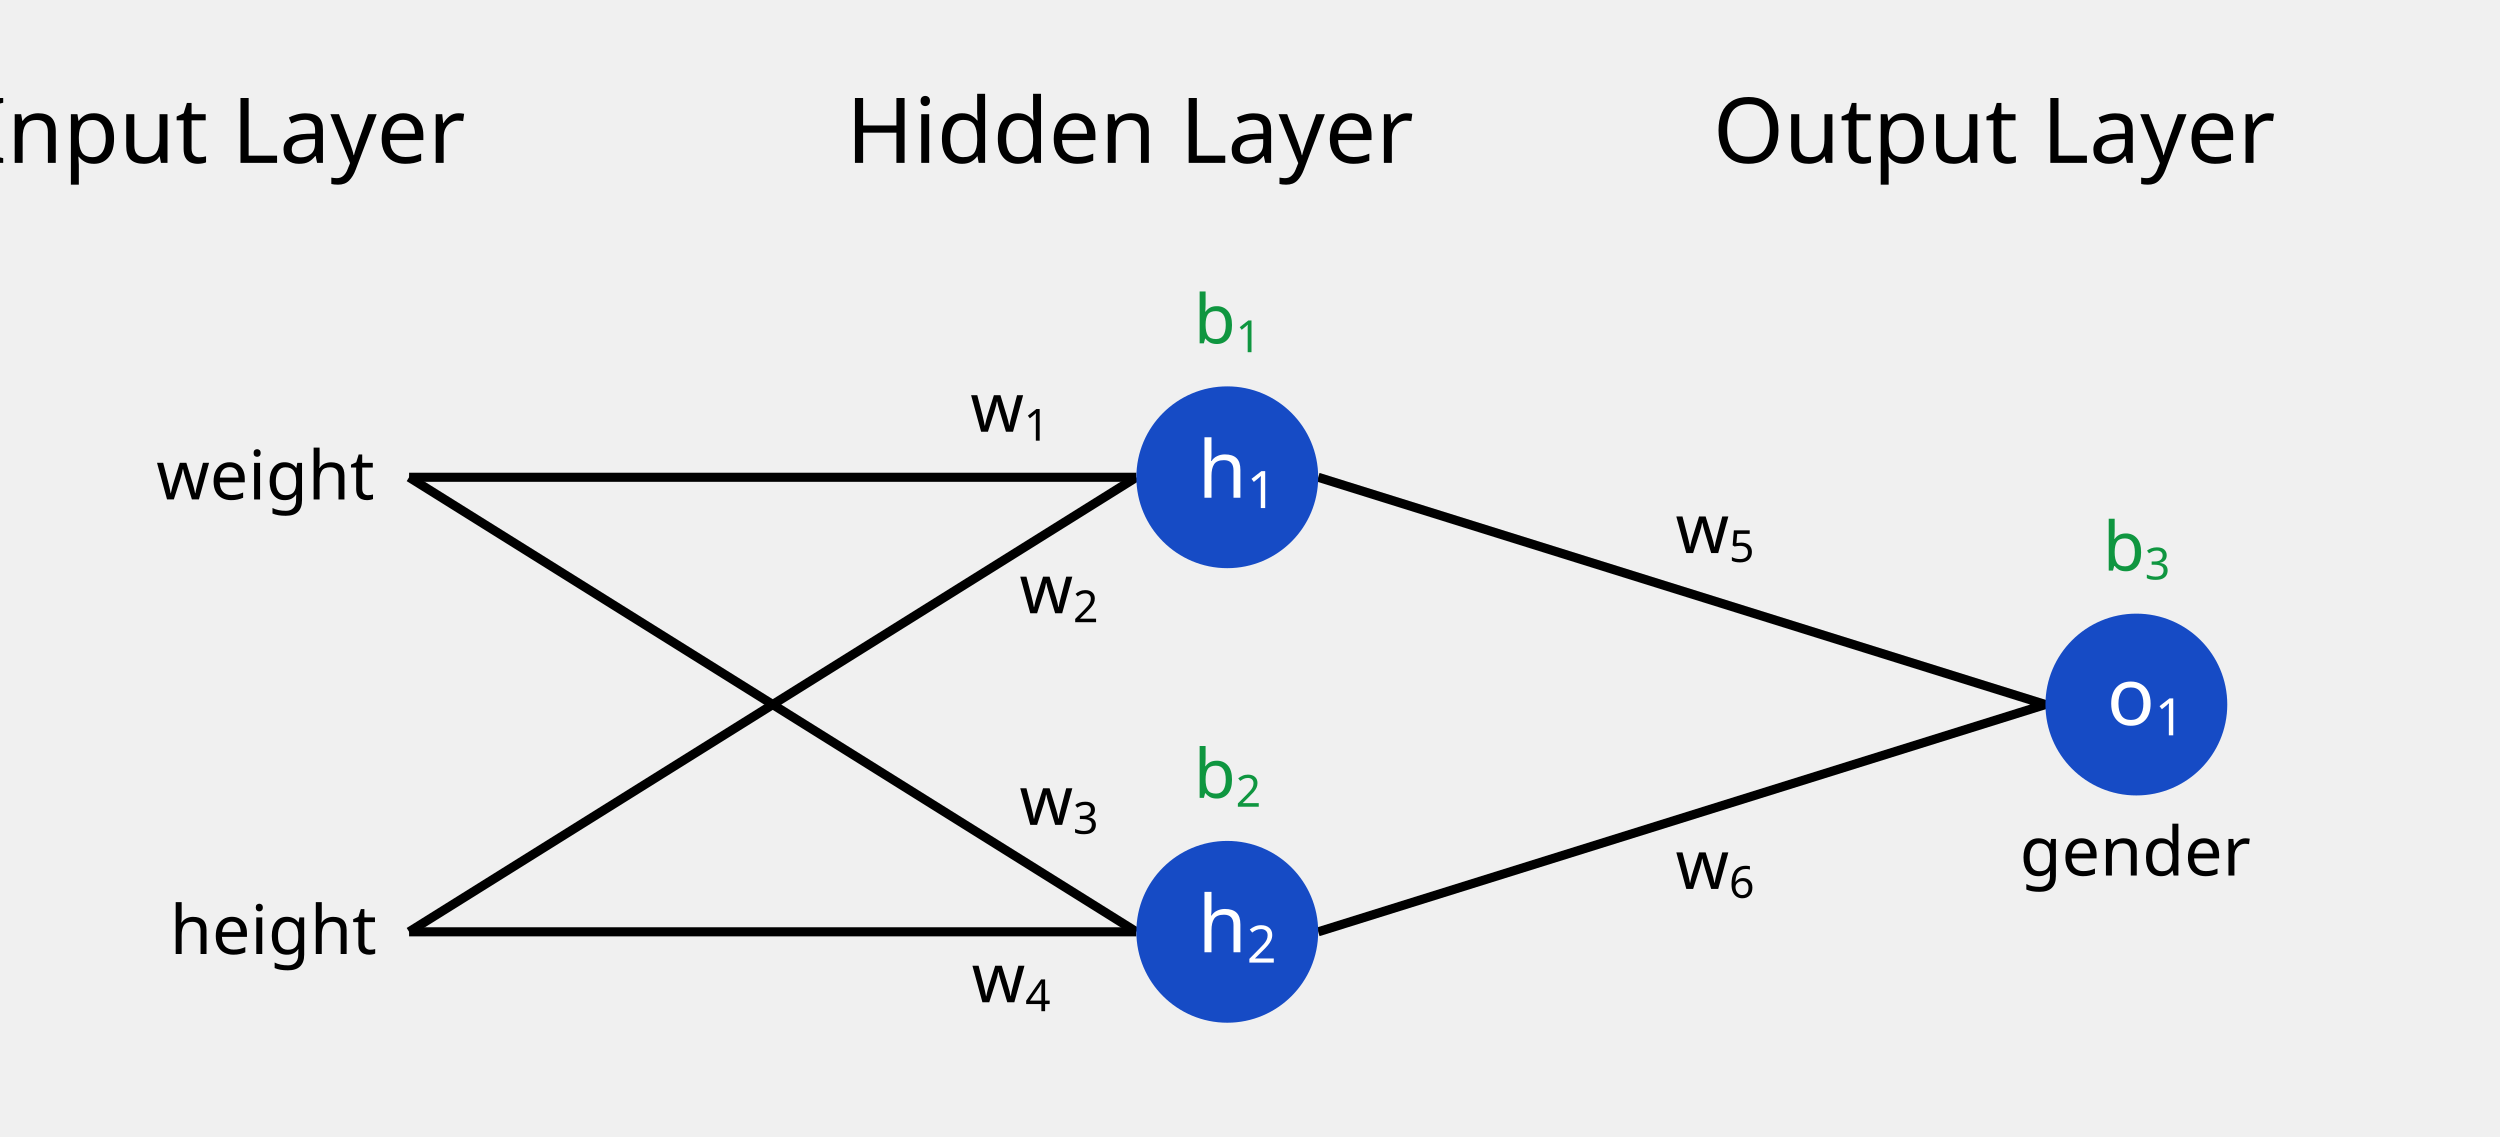
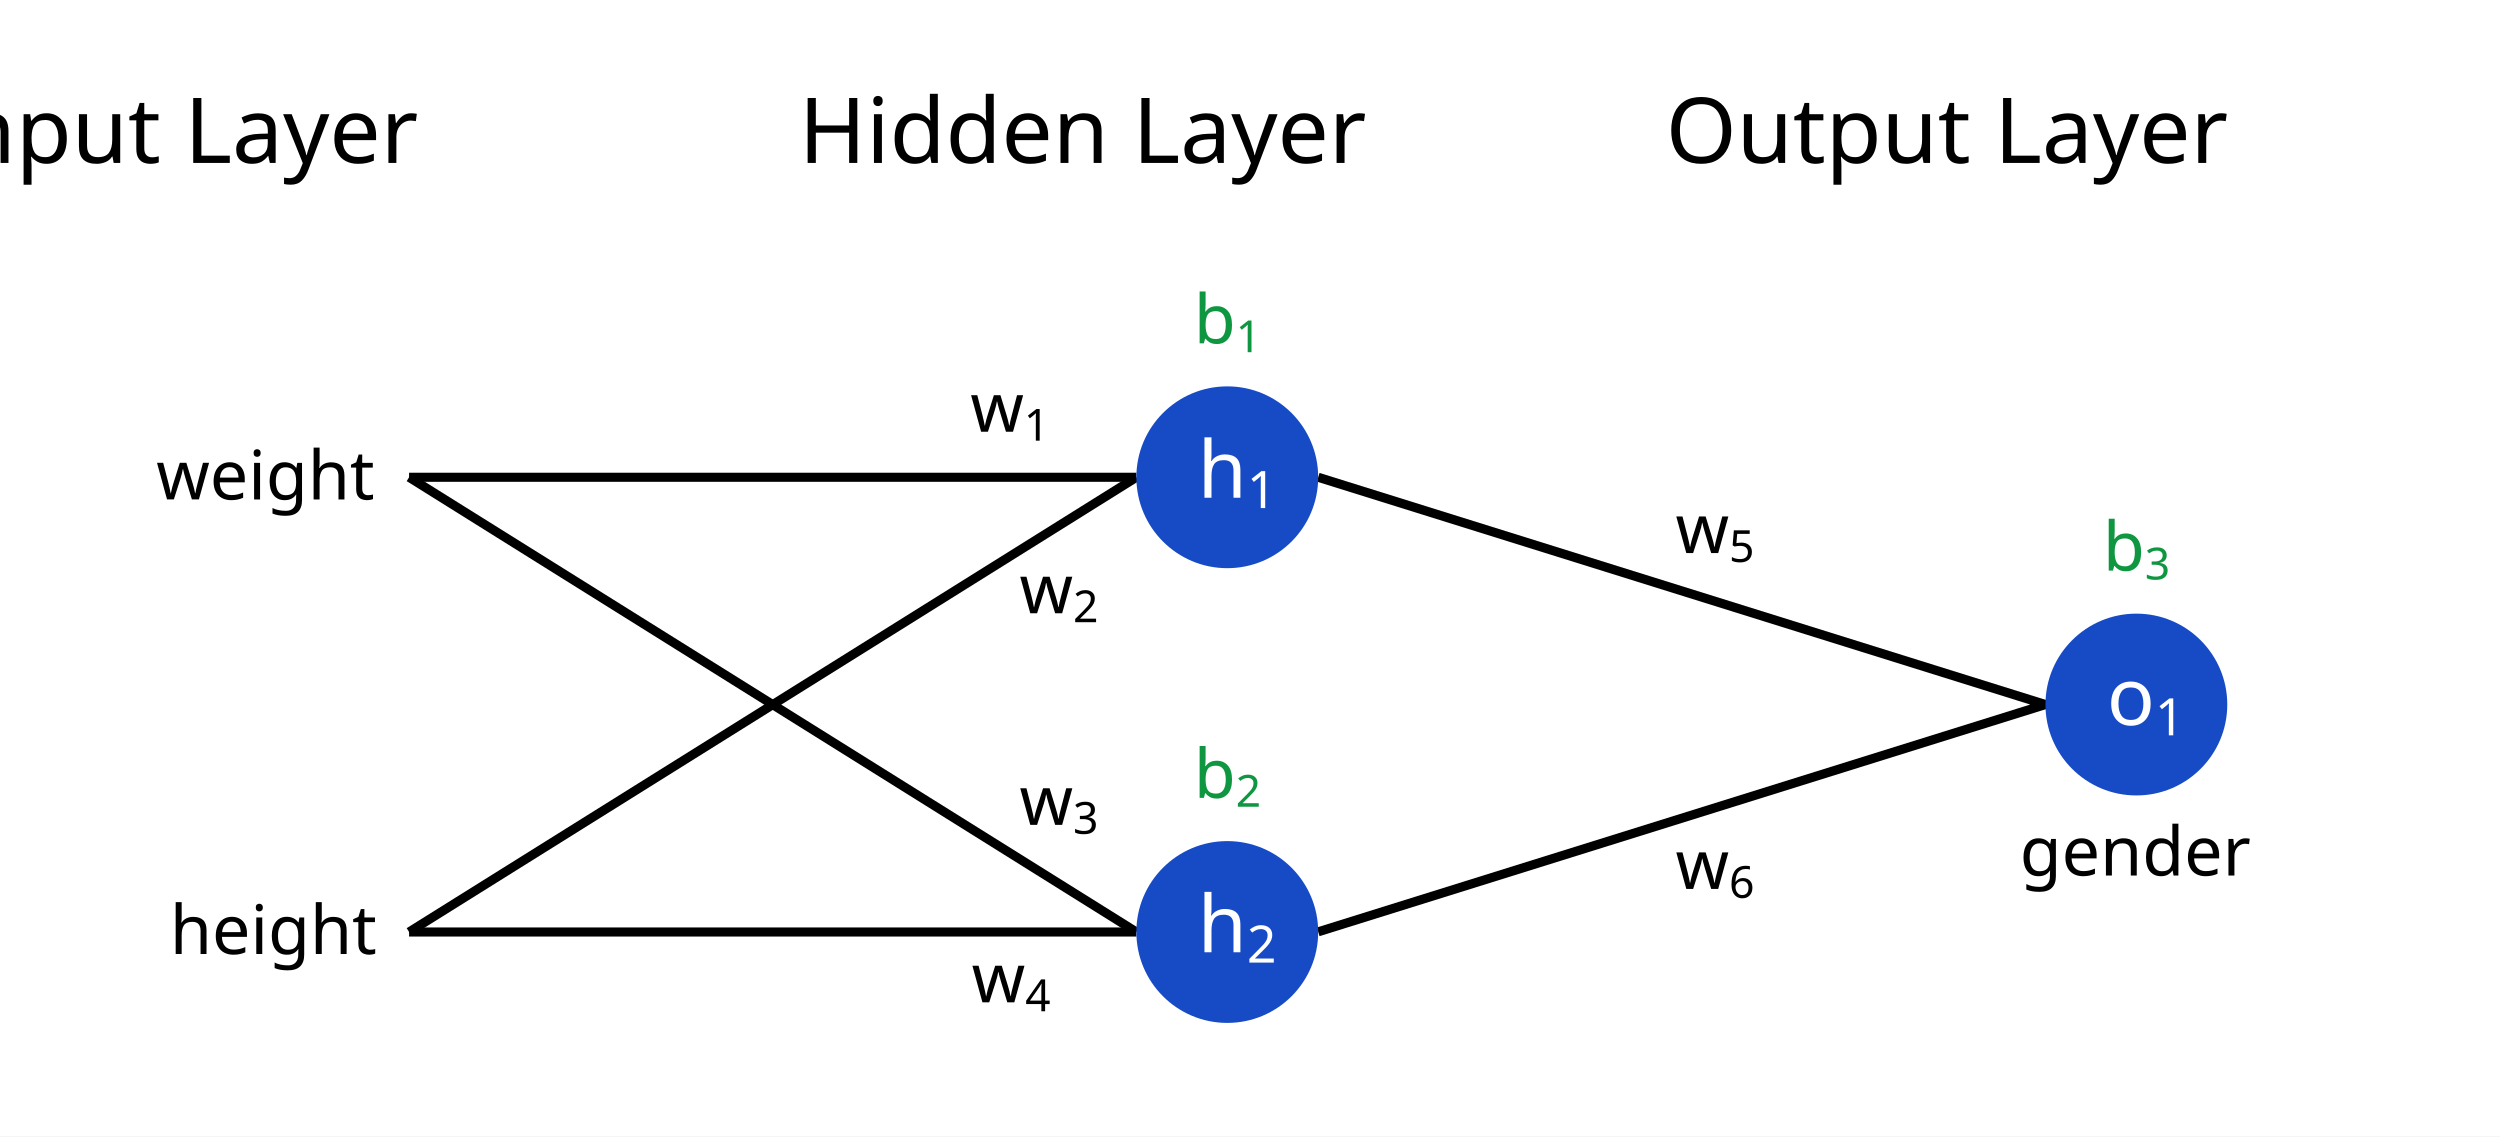
- <svg xmlns="http://www.w3.org/2000/svg" width="550" height="250" viewBox="0 0 550 250" id="svg4380" version="1.1">
-   <defs id="defs4382" />
-   <g id="layer1" transform="translate(0,-802.3622)">
-     <path style="fill:none;fill-rule:evenodd;stroke:#000000;stroke-width:2;stroke-linecap:butt;stroke-linejoin:miter;stroke-miterlimit:4;stroke-dasharray:none;stroke-opacity:1" d="m 290,907.362 160,50 -160,50" id="path5087" />
-     <circle r="20" cy="957.362" cx="470" id="circle5023" style="opacity:1;fill:#164bc5;fill-opacity:1;stroke:none;stroke-width:6;stroke-linejoin:miter;stroke-miterlimit:4;stroke-dasharray:none;stroke-dashoffset:0;stroke-opacity:1" />
-     <text xml:space="preserve" style="font-style:normal;font-weight:normal;font-size:40px;line-height:125%;font-family:sans-serif;letter-spacing:0px;word-spacing:0px;fill:#000000;fill-opacity:1;stroke:none;stroke-width:1px;stroke-linecap:butt;stroke-linejoin:miter;stroke-opacity:1" x="464.717" y="838.202" id="text4161">
-       <tspan id="tspan4163" x="464.717" y="838.202" style="font-size:20px;text-align:center;text-anchor:middle">Output Layer</tspan>
-     </text>
-     <text id="text5053" y="838.202" x="274.58" style="font-style:normal;font-weight:normal;font-size:40px;line-height:125%;font-family:sans-serif;text-align:center;letter-spacing:0px;word-spacing:0px;text-anchor:middle;fill:#000000;fill-opacity:1;stroke:none;stroke-width:1px;stroke-linecap:butt;stroke-linejoin:miter;stroke-opacity:1" xml:space="preserve">
-       <tspan style="font-size:20px;text-align:center;text-anchor:middle" y="838.202" x="274.58" id="tspan5055">Hidden Layer</tspan>
-     </text>
-     <text xml:space="preserve" style="font-style:normal;font-weight:normal;font-size:40px;line-height:125%;font-family:sans-serif;text-align:center;letter-spacing:0px;word-spacing:0px;text-anchor:middle;fill:#000000;fill-opacity:1;stroke:none;stroke-width:1px;stroke-linecap:butt;stroke-linejoin:miter;stroke-opacity:1" x="74.58" y="838.202" id="text5057">
-       <tspan id="tspan5059" x="74.58" y="838.202" style="font-size:20px;text-align:center;text-anchor:middle">Input Layer</tspan>
-     </text>
-     <path style="fill:none;fill-rule:evenodd;stroke:#000000;stroke-width:2;stroke-linecap:butt;stroke-linejoin:miter;stroke-miterlimit:4;stroke-dasharray:none;stroke-opacity:1" d="m 90,907.362 160,0" id="path5079" />
-     <path id="path5081" d="m 90,1007.362 160,0" style="fill:none;fill-rule:evenodd;stroke:#000000;stroke-width:2;stroke-linecap:butt;stroke-linejoin:miter;stroke-miterlimit:4;stroke-dasharray:none;stroke-opacity:1" />
-     <path style="fill:none;fill-rule:evenodd;stroke:#000000;stroke-width:2;stroke-linecap:butt;stroke-linejoin:miter;stroke-miterlimit:4;stroke-dasharray:none;stroke-opacity:1" d="M 90,907.362 250,1007.362" id="path5083" />
-     <path id="path5085" d="M 90,1007.362 250,907.362" style="fill:none;fill-rule:evenodd;stroke:#000000;stroke-width:2;stroke-linecap:butt;stroke-linejoin:miter;stroke-miterlimit:4;stroke-dasharray:none;stroke-opacity:1" />
-     <circle r="20" cy="1007.362" cx="270" id="circle5019" style="opacity:1;fill:#164bc5;fill-opacity:1;stroke:none;stroke-width:6;stroke-linejoin:miter;stroke-miterlimit:4;stroke-dasharray:none;stroke-dashoffset:0;stroke-opacity:1" />
-     <circle style="opacity:1;fill:#164bc5;fill-opacity:1;stroke:none;stroke-width:6;stroke-linejoin:miter;stroke-miterlimit:4;stroke-dasharray:none;stroke-dashoffset:0;stroke-opacity:1" id="circle5021" cx="270" cy="907.362" r="20" />
-     <text id="text5089" y="911.862" x="263.496" style="font-style:normal;font-weight:normal;font-size:40px;line-height:125%;font-family:sans-serif;letter-spacing:0px;word-spacing:0px;fill:#ffffff;fill-opacity:1;stroke:none;stroke-width:1px;stroke-linecap:butt;stroke-linejoin:miter;stroke-opacity:1" xml:space="preserve">
-       <tspan style="font-size:17.5px;fill:#ffffff;fill-opacity:1" y="911.862" x="263.496" id="tspan5091">h<tspan style="font-size:65%;baseline-shift:sub;fill:#ffffff;fill-opacity:1" id="tspan5095">1</tspan>
-       </tspan>
-     </text>
-     <text xml:space="preserve" style="font-style:normal;font-weight:normal;font-size:40px;line-height:125%;font-family:sans-serif;letter-spacing:0px;word-spacing:0px;fill:#ffffff;fill-opacity:1;stroke:none;stroke-width:1px;stroke-linecap:butt;stroke-linejoin:miter;stroke-opacity:1" x="263.496" y="1011.862" id="text5097">
-       <tspan id="tspan5099" x="263.496" y="1011.862" style="font-size:17.5px;fill:#ffffff;fill-opacity:1">h<tspan style="font-size:65%;baseline-shift:sub" id="tspan5103">2</tspan>
-       </tspan>
-     </text>
-     <text id="text5105" y="961.862" x="463.496" style="font-style:normal;font-weight:normal;font-size:40px;line-height:125%;font-family:sans-serif;letter-spacing:0px;word-spacing:0px;fill:#ffffff;fill-opacity:1;stroke:none;stroke-width:1px;stroke-linecap:butt;stroke-linejoin:miter;stroke-opacity:1" xml:space="preserve">
-       <tspan style="font-size:17.5px;fill:#ffffff;fill-opacity:1" y="961.862" x="463.496" id="tspan5107">o<tspan style="font-size:65%;baseline-shift:sub" id="tspan5111">1</tspan>
-       </tspan>
-     </text>
-     <text xml:space="preserve" style="font-style:normal;font-weight:normal;font-size:40px;line-height:125%;font-family:sans-serif;letter-spacing:0px;word-spacing:0px;fill:#000000;fill-opacity:1;stroke:none;stroke-width:1px;stroke-linecap:butt;stroke-linejoin:miter;stroke-opacity:1" x="213.468" y="897.362" id="text4187">
-       <tspan id="tspan4189" x="213.468" y="897.362" style="font-size:15px">w<tspan style="font-size:65%;baseline-shift:sub" id="tspan4213">1</tspan>
-       </tspan>
-     </text>
-     <text id="text4193" y="937.297" x="224.286" style="font-style:normal;font-weight:normal;font-size:40px;line-height:125%;font-family:sans-serif;letter-spacing:0px;word-spacing:0px;fill:#000000;fill-opacity:1;stroke:none;stroke-width:1px;stroke-linecap:butt;stroke-linejoin:miter;stroke-opacity:1" xml:space="preserve">
-       <tspan style="font-size:15px" y="937.297" x="224.286" id="tspan4195">w<tspan style="font-size:65%;baseline-shift:sub" id="tspan4215">2</tspan>
-       </tspan>
-     </text>
-     <text xml:space="preserve" style="font-style:normal;font-weight:normal;font-size:40px;line-height:125%;font-family:sans-serif;letter-spacing:0px;word-spacing:0px;fill:#000000;fill-opacity:1;stroke:none;stroke-width:1px;stroke-linecap:butt;stroke-linejoin:miter;stroke-opacity:1" x="224.286" y="983.848" id="text4197">
-       <tspan id="tspan4199" x="224.286" y="983.848" style="font-size:15px">w<tspan style="font-size:65%;baseline-shift:sub" id="tspan4217">3</tspan>
-       </tspan>
-     </text>
-     <text id="text4201" y="1022.882" x="213.759" style="font-style:normal;font-weight:normal;font-size:40px;line-height:125%;font-family:sans-serif;letter-spacing:0px;word-spacing:0px;fill:#000000;fill-opacity:1;stroke:none;stroke-width:1px;stroke-linecap:butt;stroke-linejoin:miter;stroke-opacity:1" xml:space="preserve">
-       <tspan style="font-size:15px" y="1022.882" x="213.759" id="tspan4203">w<tspan style="font-size:65%;baseline-shift:sub" id="tspan4219">4</tspan>
-       </tspan>
-     </text>
-     <text xml:space="preserve" style="font-style:normal;font-weight:normal;font-size:40px;line-height:125%;font-family:sans-serif;letter-spacing:0px;word-spacing:0px;fill:#000000;fill-opacity:1;stroke:none;stroke-width:1px;stroke-linecap:butt;stroke-linejoin:miter;stroke-opacity:1" x="368.614" y="924.052" id="text4205">
-       <tspan id="tspan4207" x="368.614" y="924.052" style="font-size:15px">w<tspan style="font-size:65%;baseline-shift:sub" id="tspan4221">5</tspan>
-       </tspan>
-     </text>
-     <text id="text4209" y="997.947" x="368.614" style="font-style:normal;font-weight:normal;font-size:40px;line-height:125%;font-family:sans-serif;letter-spacing:0px;word-spacing:0px;fill:#000000;fill-opacity:1;stroke:none;stroke-width:1px;stroke-linecap:butt;stroke-linejoin:miter;stroke-opacity:1" xml:space="preserve">
-       <tspan style="font-size:15px" y="997.947" x="368.614" id="tspan4211">w<tspan style="font-size:65%;baseline-shift:sub" id="tspan4223">6</tspan>
-       </tspan>
-     </text>
-     <text id="text4225" y="877.891" x="262.638" style="font-style:normal;font-weight:normal;font-size:40px;line-height:125%;font-family:sans-serif;letter-spacing:0px;word-spacing:0px;fill:#0f9640;fill-opacity:1;stroke:none;stroke-width:1px;stroke-linecap:butt;stroke-linejoin:miter;stroke-opacity:1" xml:space="preserve">
-       <tspan style="font-size:15px;fill:#0f9640;fill-opacity:1" y="877.891" x="262.638" id="tspan4227">b<tspan style="font-size:65%;baseline-shift:sub;fill:#0f9640;fill-opacity:1" id="tspan4243">1</tspan>
-       </tspan>
-     </text>
-     <text xml:space="preserve" style="font-style:normal;font-weight:normal;font-size:40px;line-height:125%;font-family:sans-serif;letter-spacing:0px;word-spacing:0px;fill:#0f9640;fill-opacity:1;stroke:none;stroke-width:1px;stroke-linecap:butt;stroke-linejoin:miter;stroke-opacity:1" x="262.638" y="977.891" id="text4231">
-       <tspan id="tspan4233" x="262.638" y="977.891" style="font-size:15px;fill:#0f9640;fill-opacity:1">b<tspan style="font-size:65%;baseline-shift:sub;fill:#0f9640;fill-opacity:1" id="tspan4241">2</tspan>
-       </tspan>
-     </text>
-     <text id="text4235" y="927.891" x="462.638" style="font-style:normal;font-weight:normal;font-size:40px;line-height:125%;font-family:sans-serif;letter-spacing:0px;word-spacing:0px;fill:#0f9640;fill-opacity:1;stroke:none;stroke-width:1px;stroke-linecap:butt;stroke-linejoin:miter;stroke-opacity:1" xml:space="preserve">
-       <tspan style="font-size:15px;fill:#0f9640;fill-opacity:1" y="927.891" x="462.638" id="tspan4237">b<tspan style="font-size:65%;baseline-shift:sub;fill:#0f9640;fill-opacity:1" id="tspan4239">3</tspan>
-       </tspan>
-     </text>
-     <text xml:space="preserve" style="font-style:normal;font-weight:normal;font-size:40px;line-height:125%;font-family:sans-serif;letter-spacing:0px;word-spacing:0px;fill:#000000;fill-opacity:1;stroke:none;stroke-width:1px;stroke-linecap:butt;stroke-linejoin:miter;stroke-opacity:1" x="34.37" y="912.242" id="text5061">
-       <tspan id="tspan5063" x="34.37" y="912.242" style="font-size:15px">weight</tspan>
-     </text>
-     <text id="text5071" y="1012.242" x="37.37" style="font-style:normal;font-weight:normal;font-size:40px;line-height:125%;font-family:sans-serif;letter-spacing:0px;word-spacing:0px;fill:#000000;fill-opacity:1;stroke:none;stroke-width:1px;stroke-linecap:butt;stroke-linejoin:miter;stroke-opacity:1" xml:space="preserve">
-       <tspan style="font-size:15px" y="1012.242" x="37.37" id="tspan5073">height</tspan>
-     </text>
-     <text id="text4164" y="994.973" x="444.338" style="font-style:normal;font-weight:normal;font-size:40px;line-height:125%;font-family:sans-serif;letter-spacing:0px;word-spacing:0px;fill:#000000;fill-opacity:1;stroke:none;stroke-width:1px;stroke-linecap:butt;stroke-linejoin:miter;stroke-opacity:1" xml:space="preserve">
-       <tspan style="font-size:15px" y="994.973" x="444.338" id="tspan4166">gender</tspan>
-     </text>
+ <svg xmlns="http://www.w3.org/2000/svg" id="svg4380" height="250" width="550" version="1.1" viewBox="0 0 550 250">
+   <g id="layer1" transform="translate(0 -802.36)">
+     <rect id="rect4189" height="250" width="550" y="802.36" x="0" fill="#fff" />
+     <path id="path5087" d="m290 907.36 160 50-160 50" stroke="#000" stroke-width="2" fill="none" />
+     <circle id="circle5023" cy="957.36" cx="470" r="20" fill="#164bc5" />
+     <g font-size="40px" font-family="sans-serif" fill="#000000">
+       <text id="text4161" style="word-spacing:0px;letter-spacing:0px" xml:space="preserve" y="838.202" x="464.717" line-height="125%">
+         <tspan id="tspan4163" style="text-anchor:middle;text-align:center" font-size="20px" y="838.202" x="464.717">Output Layer</tspan>
+       </text>
+       <text id="text5053" style="word-spacing:0px;letter-spacing:0px;text-anchor:middle;text-align:center" line-height="125%" y="838.202" x="274.58" xml:space="preserve">
+         <tspan id="tspan5055" style="text-anchor:middle;text-align:center" font-size="20px" y="838.202" x="274.58">Hidden Layer</tspan>
+       </text>
+       <text id="text5057" style="word-spacing:0px;letter-spacing:0px;text-anchor:middle;text-align:center" xml:space="preserve" y="838.202" x="74.58" line-height="125%">
+         <tspan id="tspan5059" style="text-anchor:middle;text-align:center" font-size="20px" y="838.202" x="74.58">Input Layer</tspan>
+       </text>
+     </g>
+     <g stroke="#000" stroke-width="2" fill="none">
+       <path id="path5079" d="m90 907.36h160" />
+       <path id="path5081" d="m90 1007.4h160" />
+       <path id="path5083" d="m90 907.36 160 100.04" />
+       <path id="path5085" d="m90 1007.4 160-100.04" />
+     </g>
+     <circle id="circle5019" cy="1007.4" cx="270" r="20" fill="#164bc5" />
+     <circle id="circle5021" cx="270" cy="907.36" r="20" fill="#164bc5" />
+     <g font-size="40px" font-family="sans-serif" fill="#ffffff">
+       <text id="text5089" style="word-spacing:0px;letter-spacing:0px" line-height="125%" y="911.862" x="263.496" xml:space="preserve">
+         <tspan id="tspan5091" font-size="17.5px" y="911.862" x="263.496" fill="#ffffff">h<tspan id="tspan5095" style="baseline-shift:sub" fill="#ffffff" font-size="65%">1</tspan>
+         </tspan>
+       </text>
+       <text id="text5097" style="word-spacing:0px;letter-spacing:0px" xml:space="preserve" y="1011.862" x="263.496" line-height="125%">
+         <tspan id="tspan5099" font-size="17.5px" y="1011.862" x="263.496" fill="#ffffff">h<tspan id="tspan5103" style="baseline-shift:sub" font-size="65%">2</tspan>
+         </tspan>
+       </text>
+       <text id="text5105" style="word-spacing:0px;letter-spacing:0px" line-height="125%" y="961.862" x="463.496" xml:space="preserve">
+         <tspan id="tspan5107" font-size="17.5px" y="961.862" x="463.496" fill="#ffffff">o<tspan id="tspan5111" style="baseline-shift:sub" font-size="65%">1</tspan>
+         </tspan>
+       </text>
+     </g>
+     <g font-size="40px" font-family="sans-serif" fill="#000000">
+       <text id="text4187" style="word-spacing:0px;letter-spacing:0px" xml:space="preserve" y="897.362" x="213.468" line-height="125%">
+         <tspan id="tspan4189" font-size="15px" y="897.362" x="213.468">w<tspan id="tspan4213" style="baseline-shift:sub" font-size="65%">1</tspan>
+         </tspan>
+       </text>
+       <text id="text4193" style="word-spacing:0px;letter-spacing:0px" line-height="125%" y="937.297" x="224.286" xml:space="preserve">
+         <tspan id="tspan4195" font-size="15px" y="937.297" x="224.286">w<tspan id="tspan4215" style="baseline-shift:sub" font-size="65%">2</tspan>
+         </tspan>
+       </text>
+       <text id="text4197" style="word-spacing:0px;letter-spacing:0px" xml:space="preserve" y="983.848" x="224.286" line-height="125%">
+         <tspan id="tspan4199" font-size="15px" y="983.848" x="224.286">w<tspan id="tspan4217" style="baseline-shift:sub" font-size="65%">3</tspan>
+         </tspan>
+       </text>
+       <text id="text4201" style="word-spacing:0px;letter-spacing:0px" line-height="125%" y="1022.882" x="213.759" xml:space="preserve">
+         <tspan id="tspan4203" font-size="15px" y="1022.882" x="213.759">w<tspan id="tspan4219" style="baseline-shift:sub" font-size="65%">4</tspan>
+         </tspan>
+       </text>
+       <text id="text4205" style="word-spacing:0px;letter-spacing:0px" xml:space="preserve" y="924.052" x="368.614" line-height="125%">
+         <tspan id="tspan4207" font-size="15px" y="924.052" x="368.614">w<tspan id="tspan4221" style="baseline-shift:sub" font-size="65%">5</tspan>
+         </tspan>
+       </text>
+       <text id="text4209" style="word-spacing:0px;letter-spacing:0px" line-height="125%" y="997.947" x="368.614" xml:space="preserve">
+         <tspan id="tspan4211" font-size="15px" y="997.947" x="368.614">w<tspan id="tspan4223" style="baseline-shift:sub" font-size="65%">6</tspan>
+         </tspan>
+       </text>
+     </g>
+     <g font-size="40px" font-family="sans-serif" fill="#0f9640">
+       <text id="text4225" style="word-spacing:0px;letter-spacing:0px" line-height="125%" y="877.891" x="262.638" xml:space="preserve">
+         <tspan id="tspan4227" font-size="15px" y="877.891" x="262.638" fill="#0f9640">b<tspan id="tspan4243" style="baseline-shift:sub" fill="#0f9640" font-size="65%">1</tspan>
+         </tspan>
+       </text>
+       <text id="text4231" style="word-spacing:0px;letter-spacing:0px" xml:space="preserve" y="977.891" x="262.638" line-height="125%">
+         <tspan id="tspan4233" font-size="15px" y="977.891" x="262.638" fill="#0f9640">b<tspan id="tspan4241" style="baseline-shift:sub" fill="#0f9640" font-size="65%">2</tspan>
+         </tspan>
+       </text>
+       <text id="text4235" style="word-spacing:0px;letter-spacing:0px" line-height="125%" y="927.891" x="462.638" xml:space="preserve">
+         <tspan id="tspan4237" font-size="15px" y="927.891" x="462.638" fill="#0f9640">b<tspan id="tspan4239" style="baseline-shift:sub" fill="#0f9640" font-size="65%">3</tspan>
+         </tspan>
+       </text>
+     </g>
+     <g font-size="40px" font-family="sans-serif" fill="#000000">
+       <text id="text5061" style="word-spacing:0px;letter-spacing:0px" xml:space="preserve" y="912.242" x="34.37" line-height="125%">
+         <tspan id="tspan5063" font-size="15px" y="912.242" x="34.37">weight</tspan>
+       </text>
+       <text id="text5071" style="word-spacing:0px;letter-spacing:0px" line-height="125%" y="1012.242" x="37.37" xml:space="preserve">
+         <tspan id="tspan5073" font-size="15px" y="1012.242" x="37.37">height</tspan>
+       </text>
+       <text id="text4164" style="word-spacing:0px;letter-spacing:0px" line-height="125%" y="994.973" x="444.338" xml:space="preserve">
+         <tspan id="tspan4166" font-size="15px" y="994.973" x="444.338">gender</tspan>
+       </text>
+     </g>
  </g>
</svg>
